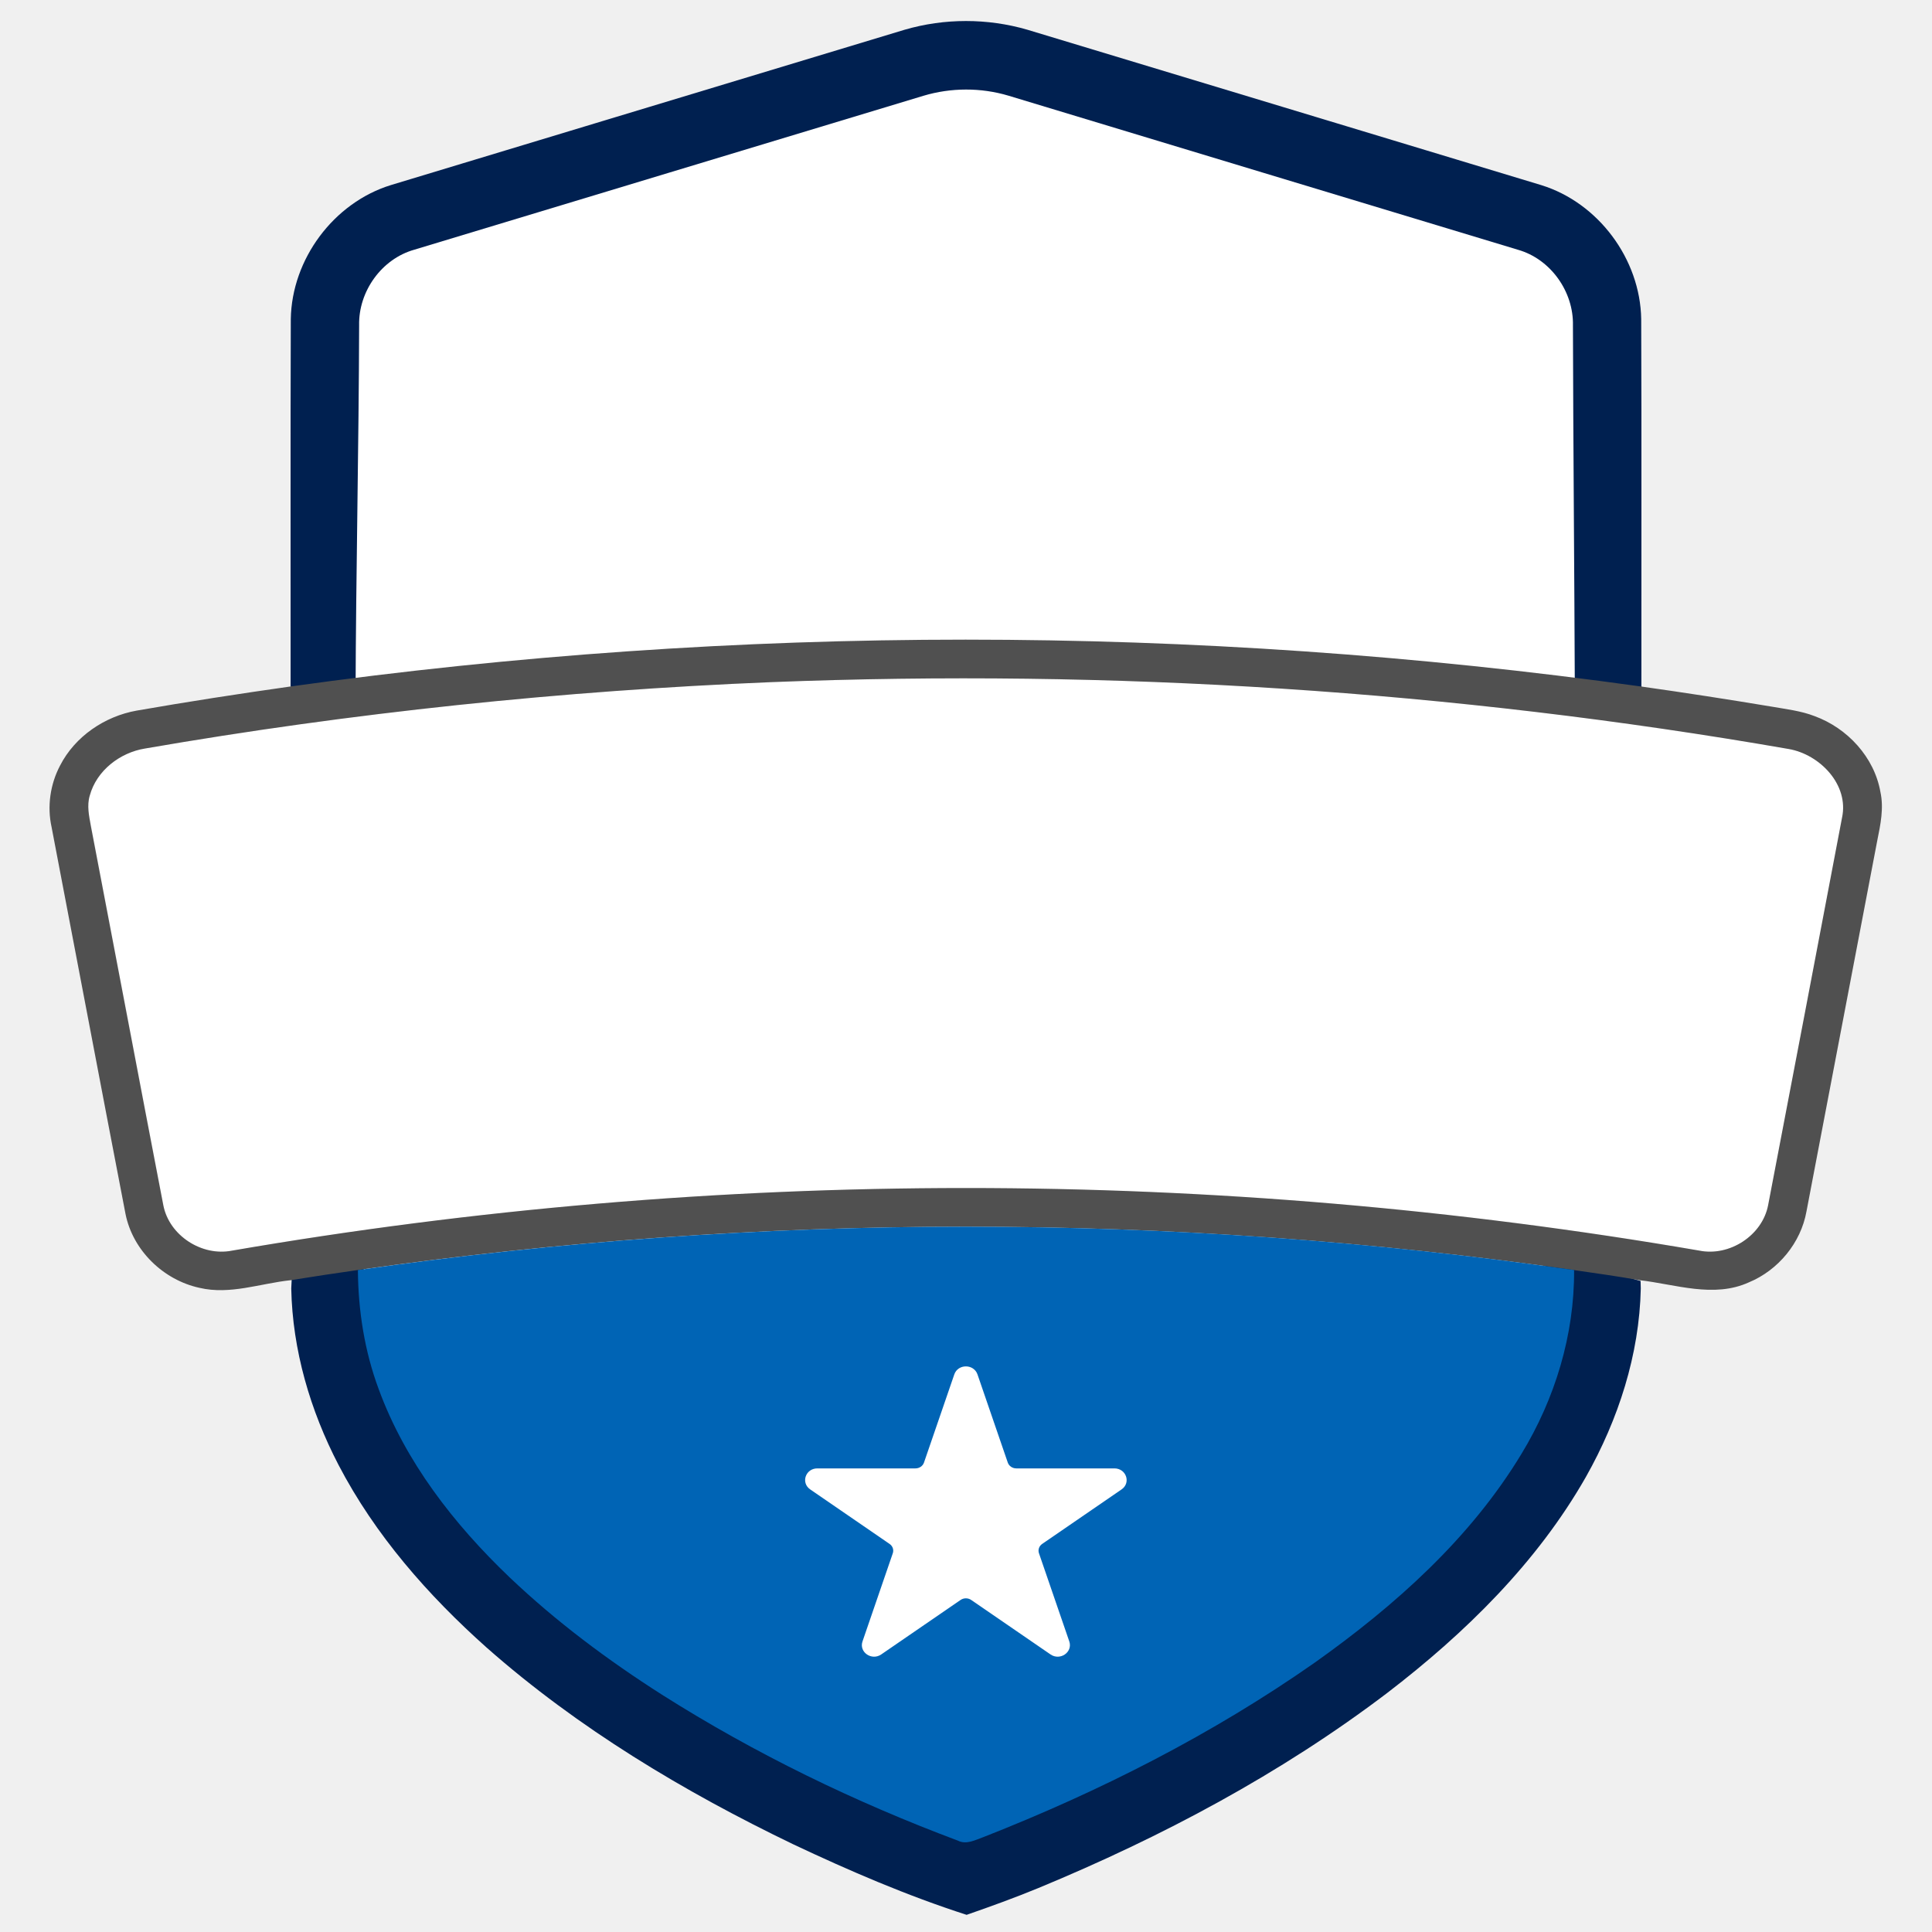
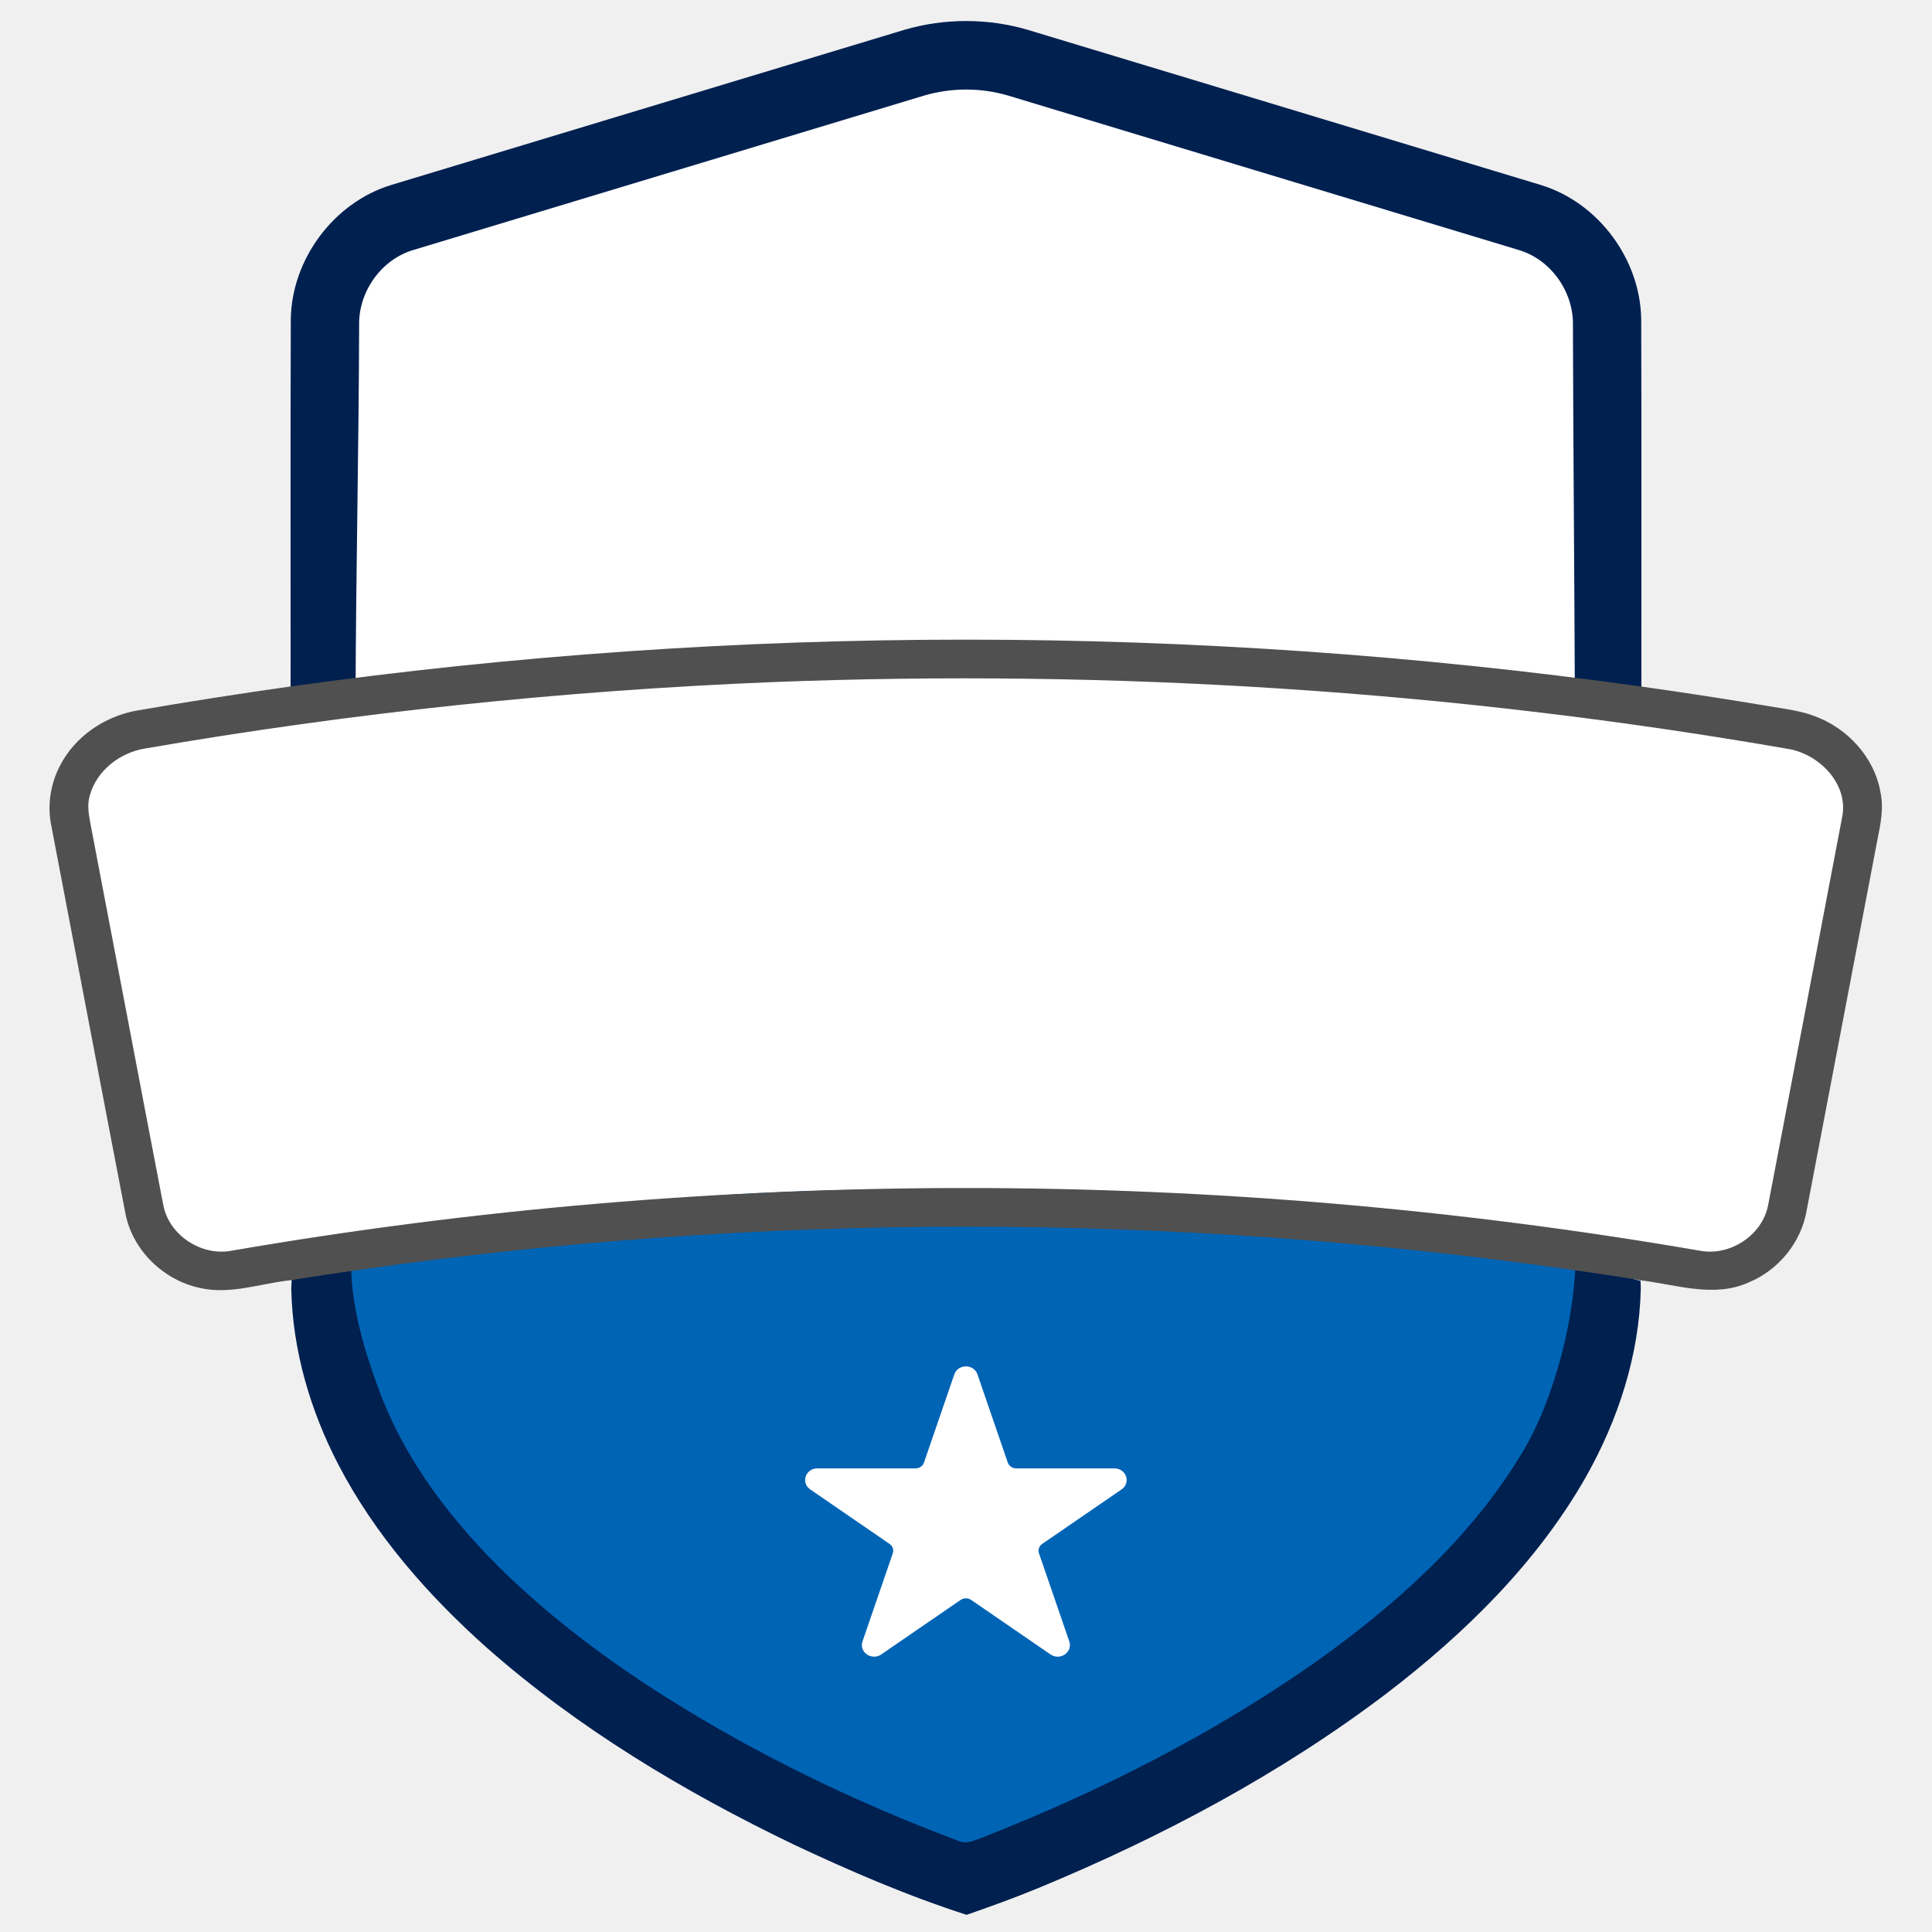
<svg xmlns="http://www.w3.org/2000/svg" xmlns:ns1="https://boxy-svg.com" width="600pt" height="600pt" viewBox="0 0 600 600" version="1.1">
  <defs>
    <ns1:guide x="300.15" y="209.571" angle="0" />
  </defs>
  <g id="#002050ff">
    <path fill="#002050" opacity="1.00" d="M 280.93 9.24 C 293.29 5.63 306.66 5.63 319.02 9.22 C 372.22 25.33 425.45 41.36 478.65 57.49 C 496.42 62.99 509.39 80.5 509.69 99.07 C 509.84 137.11 509.71 175.15 509.75 213.19 C 517.089 221.79 483.785 218.653 471.704 213.838 C 471.574 177.398 465.273 139.977 465.193 103.547 C 465.433 93.047 471.641 87.376 461.481 84.496 C 408.751 68.526 361.451 55.114 308.741 39.134 C 300.171 36.574 295.845 35.107 287.285 37.667 C 234.575 53.617 189.773 69.527 137.063 85.477 C 126.923 88.337 123.706 96.931 123.906 107.401 C 123.826 143.871 114.543 179.35 114.433 215.81 C 107.003 217.861 95.272 218.335 90.25 213.19 C 90.29 175.15 90.17 137.11 90.31 99.08 C 90.61 80.48 103.62 62.95 121.42 57.47 C 174.58 41.36 227.77 25.34 280.93 9.24 Z" />
    <path fill="#002050" opacity="1.00" d="M 90.57 397.78 C 89.895 391.487 102.672 387.468 112.141 387.989 C 112.231 400.569 123.119 415.141 127.519 426.961 C 135.789 449.521 146.45 468.901 163.68 485.371 C 178.15 499.131 192.744 508.664 209.574 519.384 C 238.454 537.674 262.447 546.243 294.447 558.223 C 297.147 559.613 304.386 562.492 306.956 561.582 C 343.086 547.402 371.05 531.674 402.89 509.384 C 427.74 491.734 449.664 471.389 465.564 445.079 C 475.984 427.949 480.052 408.109 479.932 387.989 C 486.812 389.099 502.72 396.14 509.5 397.82 C 509.52 398.4 509.54 399.56 509.56 400.14 C 509.13 420.71 502.59 440.82 492.53 458.65 C 477.34 485.33 455.01 507.21 430.81 525.76 C 397.75 550.86 360.8 570.49 322.52 586.33 C 315.17 589.36 307.7 592.06 300.19 594.67 C 281.71 588.72 263.85 581.02 246.3 572.74 C 212.3 556.36 179.55 536.74 151.17 511.71 C 132.92 495.44 116.48 476.72 105.13 454.94 C 96.35 438.05 90.83 419.25 90.45 400.16 C 90.48 399.56 90.54 398.37 90.57 397.78 Z" />
  </g>
+   <g id="#0064b5ff">
+     <path fill="#0064b5" opacity="1.00" d="M 110.108 388.181 C 234.042 357.949 364.199 368.88 489.371 388.181 C 489.491 408.301 482.92 434.39 472.5 451.52 C 456.6 477.83 433.19 498.67 408.34 516.32 C 376.5 538.61 341.6 556.32 305.47 570.5 C 302.9 571.41 300.12 572.99 297.42 571.6 C 265.42 559.62 234.49 544.61 205.61 526.32 C 188.78 515.6 172.7 503.59 158.23 489.83 C 141 473.36 125.88 453.98 117.61 431.42 C 113.21 419.6 109.157 405.968 109.067 393.388" />
+   </g>
  <g id="#505050ff">
    <path opacity="1.00" d="M 286.8 29.74 C 295.36 27.18 304.64 27.16 313.21 29.72 C 365.92 45.7 418.67 61.59 471.4 77.56 C 481.56 80.44 488.73 90.57 488.49 101.07 C 488.57 137.5 488.951 179.138 489.081 215.578 C 492.611 216.058 396.896 205.412 300.859 205.411 C 204.819 205.41 106.893 215.532 110.428 215.047 C 110.538 178.587 111.45 137.43 111.53 100.96 C 111.33 90.49 118.51 80.41 128.65 77.55 C 181.36 61.6 234.09 45.69 286.8 29.74" style="fill: rgb(255, 255, 255);" />
    <path fill="#ffffff" opacity="1.00" d="M 239.65 211.84 C 345.3 207.69 451.42 214.46 555.61 232.61 C 565.25 234.29 574.37 243.67 572.15 253.95 C 564.54 294.05 556.89 334.13 549.21 374.22 C 547.43 383.68 537.22 390.28 527.85 388.39 C 377.41 362.47 222.56 362.47 72.11 388.4 C 62.79 390.25 52.64 383.73 50.81 374.32 C 43.25 335.08 35.85 295.8 28.31 256.55 C 27.75 253.42 27.01 250.16 27.97 247.04 C 30.08 239.3 37.35 233.71 45.11 232.46 C 109.41 221.33 174.45 214.51 239.65 211.84" />
    <path fill="#505050" opacity="1.00" d="M 90.16 213.202 C 229.097 193.792 370.717 193.802 509.657 213.202 C 523.227 215.112 536.767 217.212 550.287 219.462 C 554.727 220.242 559.277 220.752 563.517 222.392 C 573.717 226.112 582.079 235.132 583.979 245.952 C 585.079 250.972 584.009 256.072 583.009 261.012 C 575.657 299.412 568.357 337.822 561.017 376.222 C 559.267 385.982 552.257 394.462 543.137 398.242 C 532.207 403.222 520.327 398.842 509.107 397.562 C 502.337 396.362 495.527 395.402 488.717 394.422 C 363.697 376.472 236.127 376.472 111.1 394.422 C 104.14 395.412 97.18 396.462 90.24 397.582 C 80.85 398.572 71.43 402.192 61.96 399.952 C 50.75 397.532 41.24 388.332 38.98 377.012 C 31.26 336.982 23.7 296.912 16.02 256.872 C 14.6 250.432 15.59 243.552 18.67 237.722 C 23.3 228.702 32.51 222.462 42.41 220.692 C 58.28 217.922 74.21 215.462 90.16 213.202 M 239.557 211.842 C 174.357 214.512 109.32 221.332 45.02 232.462 C 37.26 233.712 29.99 239.302 27.88 247.042 C 26.92 250.162 27.66 253.422 28.22 256.552 C 35.76 295.802 43.16 335.082 50.72 374.322 C 52.55 383.732 62.7 390.252 72.02 388.402 C 222.467 362.472 377.317 362.472 527.757 388.392 C 537.127 390.282 547.337 383.682 549.117 374.222 C 556.797 334.132 564.447 294.052 572.057 253.952 C 574.277 243.672 565.157 234.292 555.517 232.612 C 451.327 214.462 345.207 207.692 239.557 211.842 Z" />
  </g>
-   <g id="#0064b5ff">
-     <path fill="#0064b5" opacity="1.00" d="M 111.15 394.43 C 236.2 376.47 363.8 376.47 488.85 394.43 C 488.97 414.55 482.92 434.39 472.5 451.52 C 456.6 477.83 433.19 498.67 408.34 516.32 C 376.5 538.61 341.6 556.32 305.47 570.5 C 302.9 571.41 300.12 572.99 297.42 571.6 C 265.42 559.62 234.49 544.61 205.61 526.32 C 188.78 515.6 172.7 503.59 158.23 489.83 C 141 473.36 125.88 453.98 117.61 431.42 C 113.21 419.6 111.24 407.01 111.15 394.43" />
-   </g>
  <path d="M 296.841 426.989 C 297.821 424.132 302.107 424.132 303.091 426.989 L 312.501 454.375 C 312.941 455.655 314.203 456.524 315.629 456.524 L 346.1 456.524 C 349.281 456.524 350.603 460.375 348.032 462.138 L 323.377 479.067 C 322.229 479.856 321.748 481.259 322.188 482.538 L 331.605 509.924 C 332.584 512.782 329.121 515.158 326.545 513.396 L 301.896 496.467 C 300.746 495.678 299.18 495.678 298.032 496.467 L 273.382 513.396 C 270.806 515.158 267.343 512.782 268.329 509.924 L 277.74 482.538 C 278.179 481.259 277.699 479.856 276.549 479.067 L 251.9 462.138 C 249.324 460.375 250.646 456.524 253.826 456.524 L 284.297 456.524 C 285.724 456.524 286.985 455.655 287.425 454.375 L 296.841 426.989 Z" stroke-linecap="round" stroke-linejoin="round" style="fill-rule: nonzero; fill: rgb(255, 255, 255); stroke: rgb(255, 255, 255);" />
</svg>
